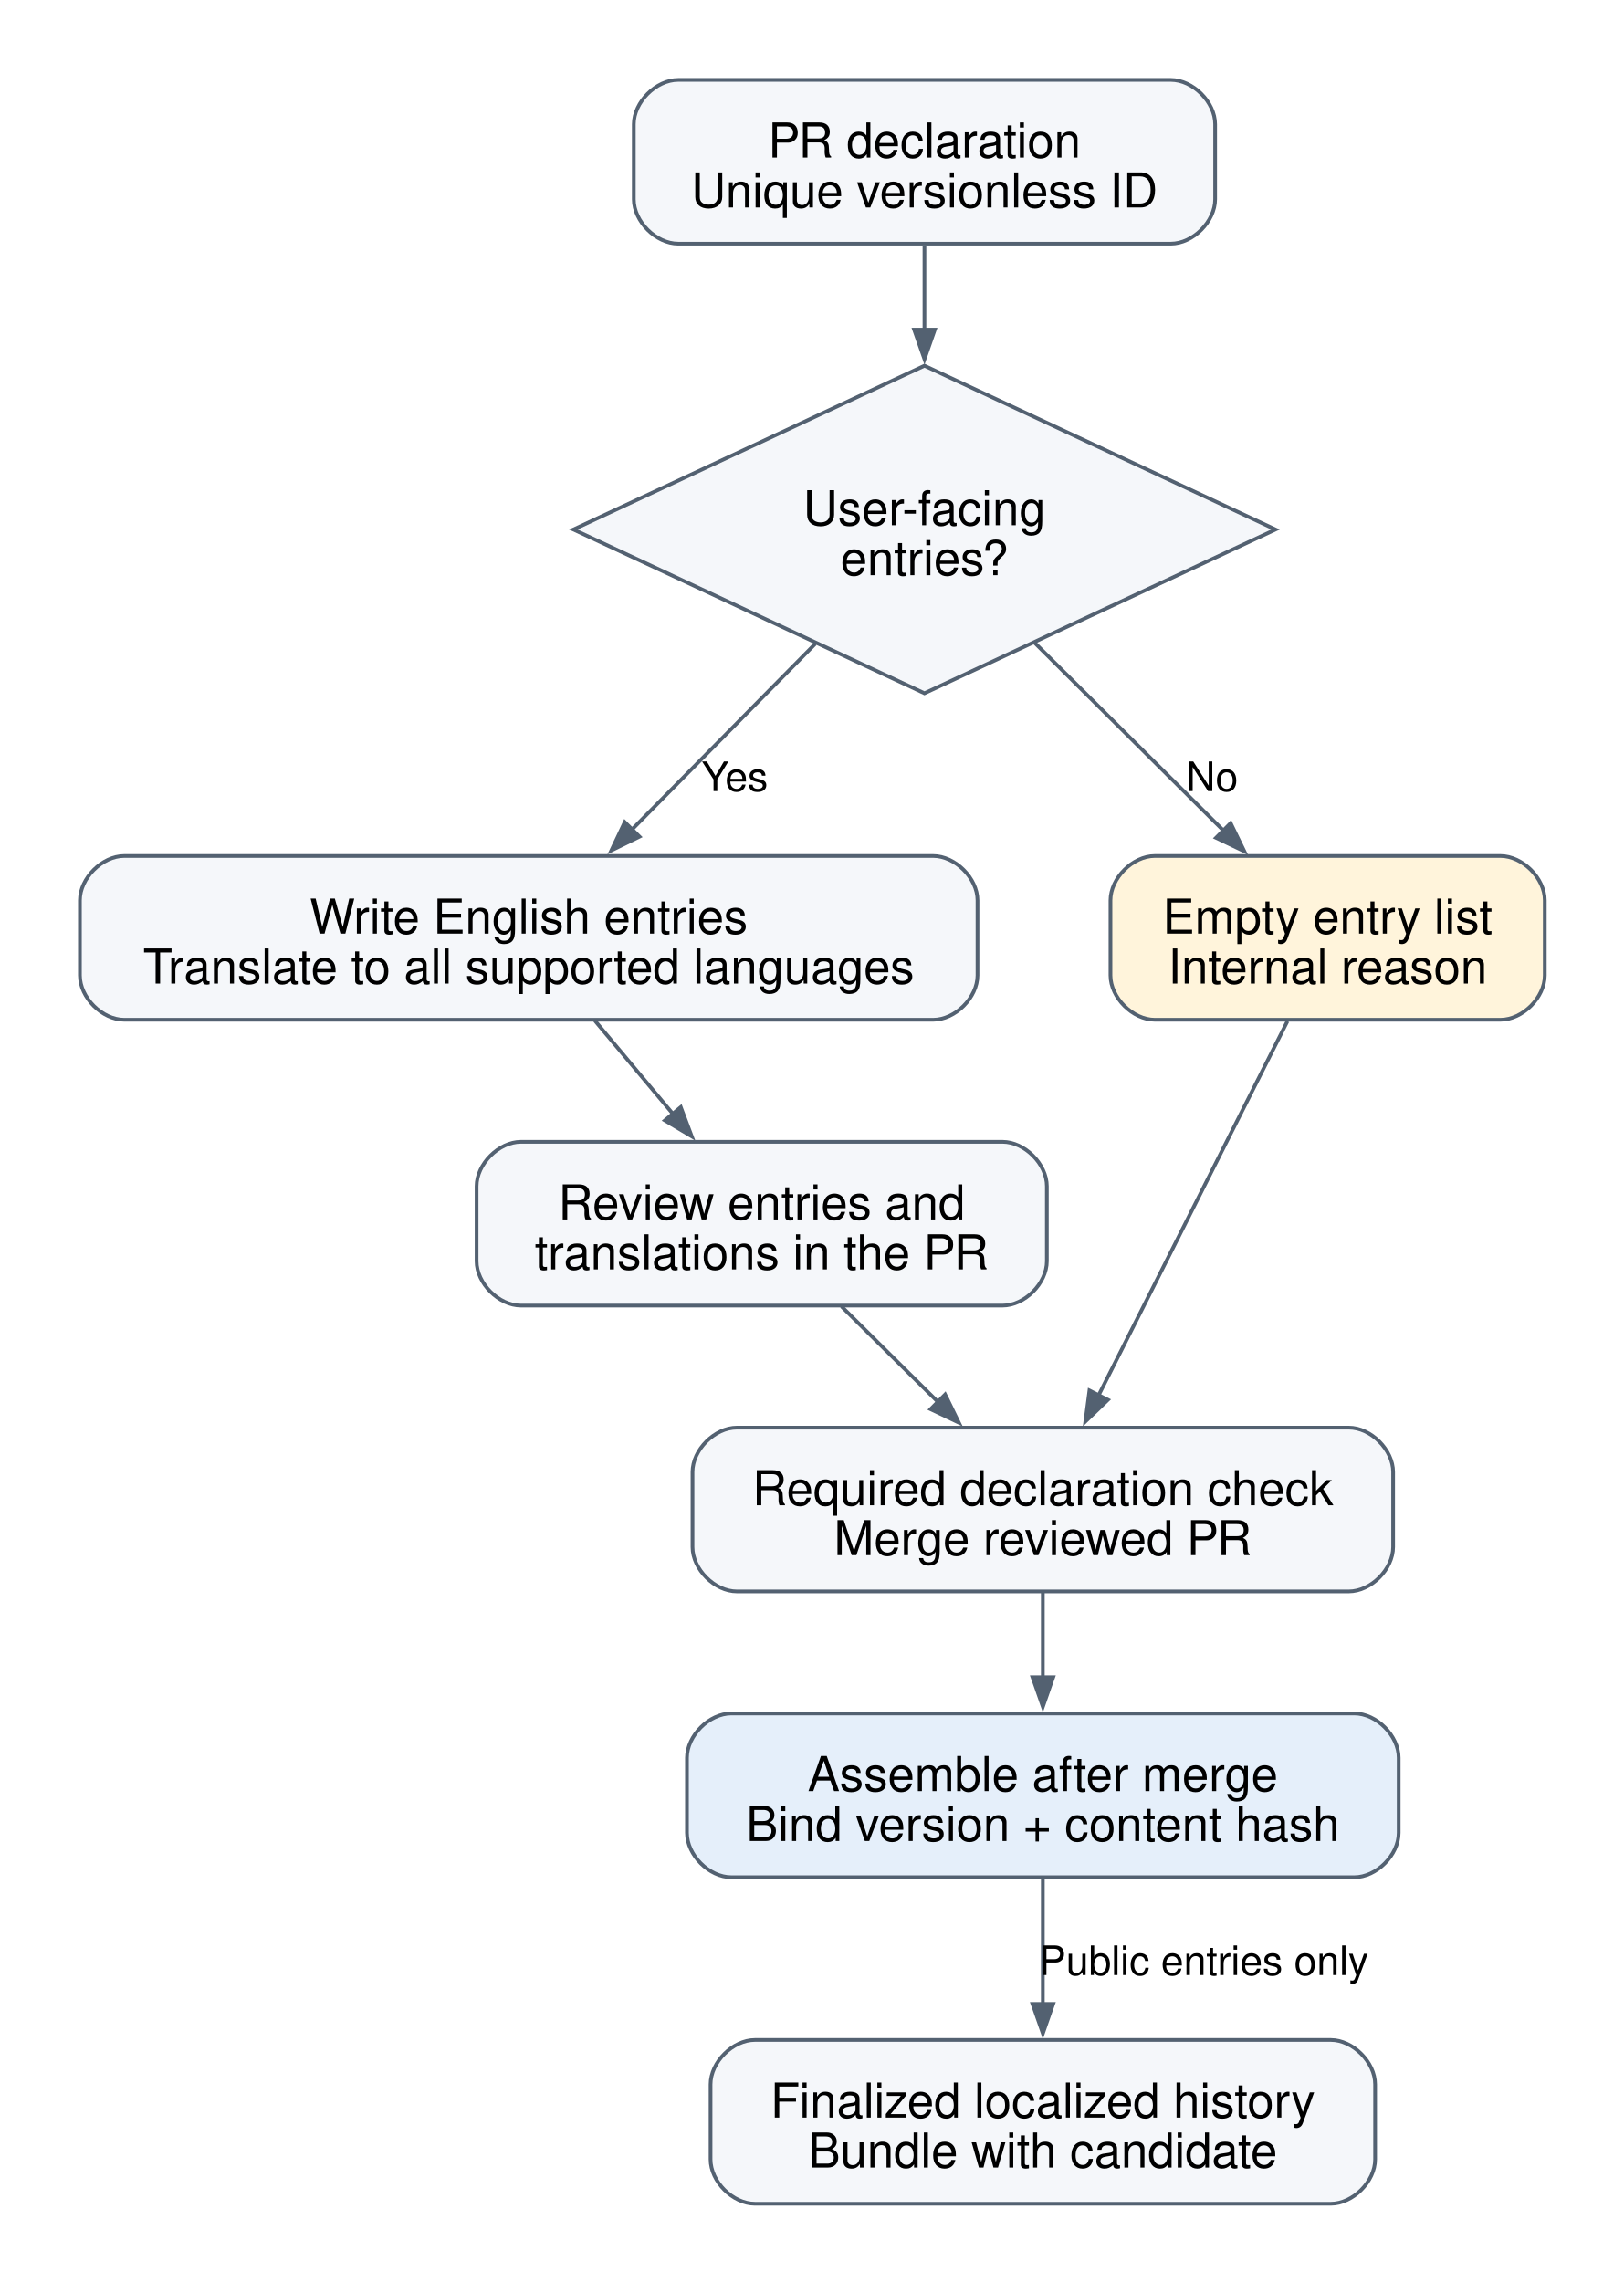
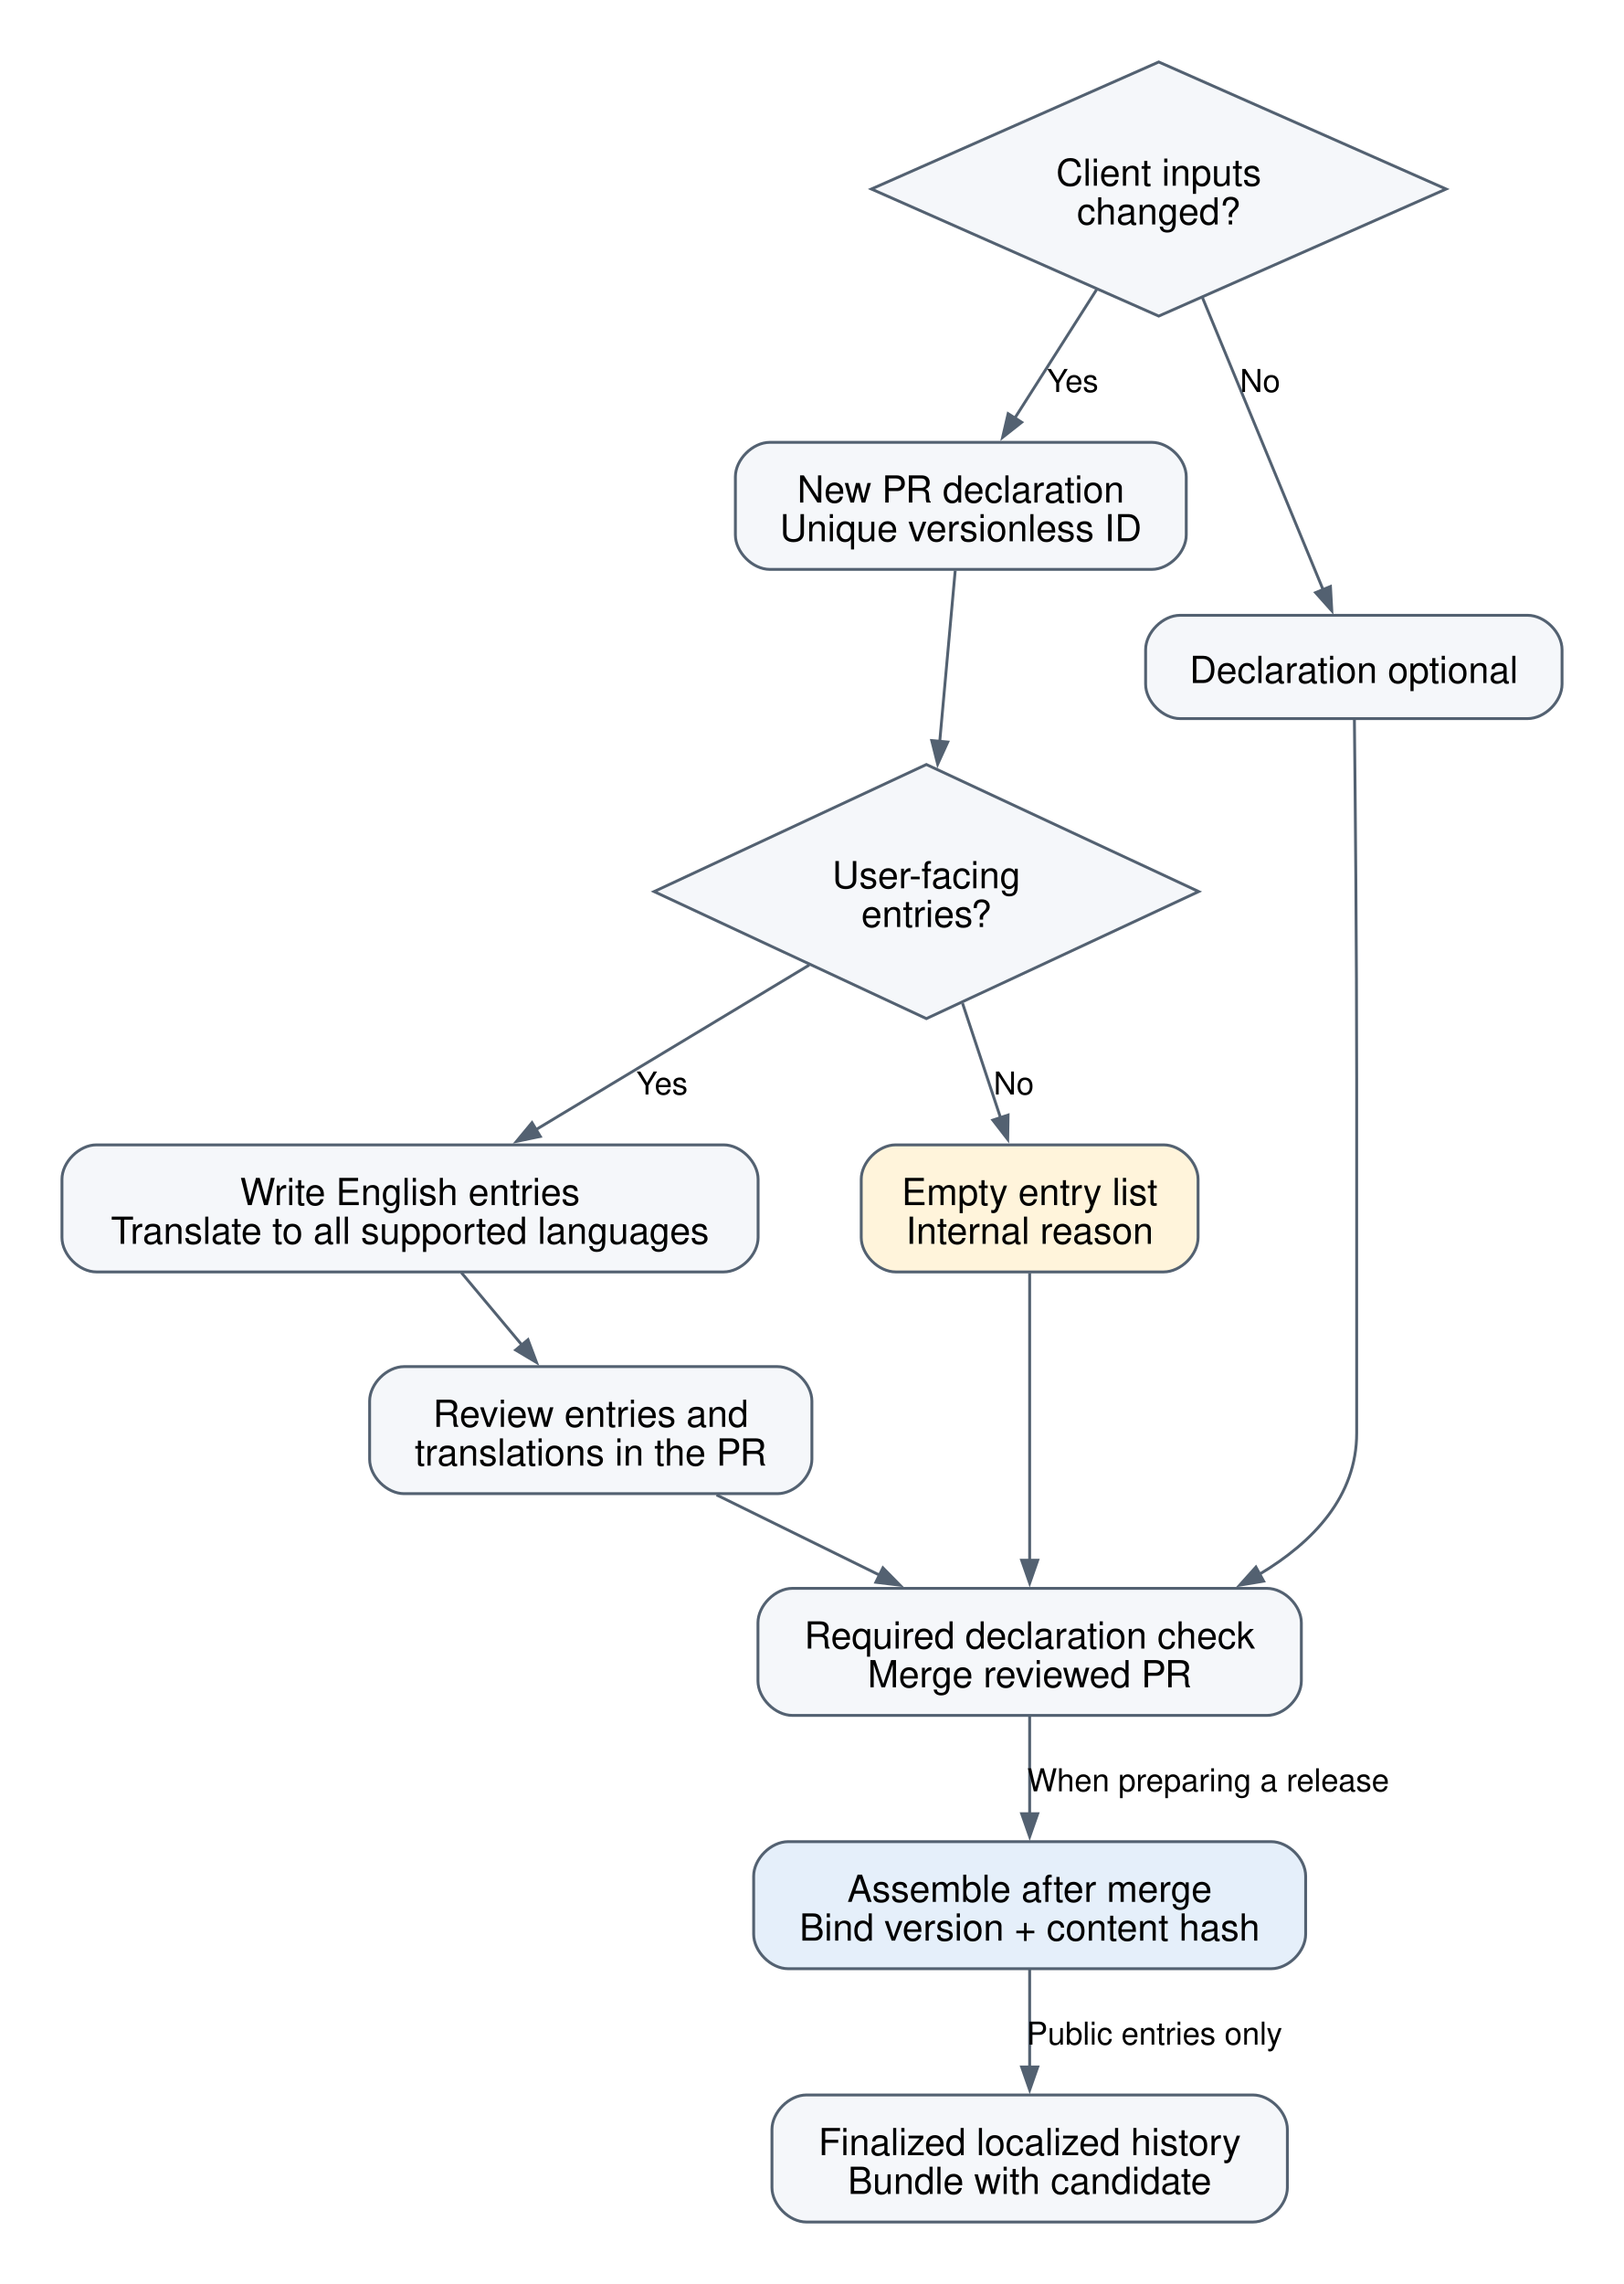
- <svg xmlns="http://www.w3.org/2000/svg" width="439pt" height="617pt" viewBox="0.00 0.00 439.00 617.00">
-   <g id="graph0" class="graph" transform="scale(1 1) rotate(0) translate(21.6 595.84)">
-     <polygon fill="white" stroke="none" points="-21.6,21.6 -21.6,-595.84 417.64,-595.84 417.64,21.6 -21.6,21.6" />
+ <svg xmlns="http://www.w3.org/2000/svg" width="566pt" height="796pt" viewBox="0.00 0.00 566.00 796.00">
+   <g id="graph0" class="graph" transform="scale(1 1) rotate(0) translate(21.6 774.4)">
+     <polygon fill="white" stroke="none" points="-21.6,21.6 -21.6,-774.4 544.52,-774.4 544.52,21.6 -21.6,21.6" />
    <g id="node1" class="node">
-       <path fill="#f5f7fa" stroke="#536171" d="M294.92,-574.24C294.92,-574.24 161.75,-574.24 161.75,-574.24 155.75,-574.24 149.75,-568.24 149.75,-562.24 149.75,-562.24 149.75,-541.96 149.75,-541.96 149.75,-535.96 155.75,-529.96 161.75,-529.96 161.75,-529.96 294.92,-529.96 294.92,-529.96 300.92,-529.96 306.92,-535.96 306.92,-541.96 306.92,-541.96 306.92,-562.24 306.92,-562.24 306.92,-568.24 300.92,-574.24 294.92,-574.24" />
-       <text xml:space="preserve" text-anchor="middle" x="228.33" y="-553.25" font-family="Helvetica,sans-Serif" font-size="13.00">PR declaration</text>
-       <text xml:space="preserve" text-anchor="middle" x="228.33" y="-539.75" font-family="Helvetica,sans-Serif" font-size="13.00">Unique versionless ID</text>
+       <polygon fill="#f5f7fa" stroke="#536171" points="382.33,-752.8 282.16,-708.52 382.33,-664.24 482.5,-708.52 382.33,-752.8" />
+       <text xml:space="preserve" text-anchor="middle" x="382.33" y="-709.67" font-family="Helvetica,sans-Serif" font-size="13.00">Client inputs</text>
+       <text xml:space="preserve" text-anchor="middle" x="382.33" y="-696.17" font-family="Helvetica,sans-Serif" font-size="13.00">changed?</text>
    </g>
    <g id="node2" class="node">
-       <polygon fill="#f5f7fa" stroke="#536171" points="228.33,-496.96 133.41,-452.68 228.33,-408.4 323.25,-452.68 228.33,-496.96" />
-       <text xml:space="preserve" text-anchor="middle" x="228.33" y="-453.83" font-family="Helvetica,sans-Serif" font-size="13.00">User-facing</text>
-       <text xml:space="preserve" text-anchor="middle" x="228.33" y="-440.33" font-family="Helvetica,sans-Serif" font-size="13.00">entries?</text>
+       <path fill="#f5f7fa" stroke="#536171" d="M379.92,-620.24C379.92,-620.24 246.75,-620.24 246.75,-620.24 240.75,-620.24 234.75,-614.24 234.75,-608.24 234.75,-608.24 234.75,-587.96 234.75,-587.96 234.75,-581.96 240.75,-575.96 246.75,-575.96 246.75,-575.96 379.92,-575.96 379.92,-575.96 385.92,-575.96 391.92,-581.96 391.92,-587.96 391.92,-587.96 391.92,-608.24 391.92,-608.24 391.92,-614.24 385.92,-620.24 379.92,-620.24" />
+       <text xml:space="preserve" text-anchor="middle" x="313.33" y="-599.25" font-family="Helvetica,sans-Serif" font-size="13.00">New PR declaration</text>
+       <text xml:space="preserve" text-anchor="middle" x="313.33" y="-585.75" font-family="Helvetica,sans-Serif" font-size="13.00">Unique versionless ID</text>
    </g>
    <g id="edge1" class="edge">
-       <path fill="none" stroke="#536171" d="M228.33,-529.48C228.33,-522.63 228.33,-514.73 228.33,-506.68" />
-       <polygon fill="#536171" stroke="#536171" points="231.14,-506.72 228.34,-498.72 225.54,-506.72 231.14,-506.72" />
+       <path fill="none" stroke="#536171" d="M360.69,-673.51C351.51,-659.08 340.9,-642.42 332.06,-628.53" />
+       <polygon fill="#536171" stroke="#536171" points="334.55,-627.23 327.9,-621.98 329.83,-630.23 334.55,-627.23" />
+       <text xml:space="preserve" text-anchor="middle" x="352.33" y="-637.79" font-family="Helvetica,sans-Serif" font-size="11.00">Yes</text>
    </g>
    <g id="node3" class="node">
-       <path fill="#f5f7fa" stroke="#536171" d="M230.67,-364.4C230.67,-364.4 12,-364.4 12,-364.4 6,-364.4 0,-358.4 0,-352.4 0,-352.4 0,-332.12 0,-332.12 0,-326.12 6,-320.12 12,-320.12 12,-320.12 230.67,-320.12 230.67,-320.12 236.67,-320.12 242.67,-326.12 242.67,-332.12 242.67,-332.12 242.67,-352.4 242.67,-352.4 242.67,-358.4 236.67,-364.4 230.67,-364.4" />
-       <text xml:space="preserve" text-anchor="middle" x="121.33" y="-343.41" font-family="Helvetica,sans-Serif" font-size="13.00">Write English entries</text>
-       <text xml:space="preserve" text-anchor="middle" x="121.33" y="-329.91" font-family="Helvetica,sans-Serif" font-size="13.00">Translate to all supported languages</text>
+       <path fill="#f5f7fa" stroke="#536171" d="M510.92,-559.96C510.92,-559.96 389.75,-559.96 389.75,-559.96 383.75,-559.96 377.75,-553.96 377.75,-547.96 377.75,-547.96 377.75,-535.96 377.75,-535.96 377.75,-529.96 383.75,-523.96 389.75,-523.96 389.75,-523.96 510.92,-523.96 510.92,-523.96 516.92,-523.96 522.92,-529.96 522.92,-535.96 522.92,-535.96 522.92,-547.96 522.92,-547.96 522.92,-553.96 516.92,-559.96 510.92,-559.96" />
+       <text xml:space="preserve" text-anchor="middle" x="450.33" y="-536.36" font-family="Helvetica,sans-Serif" font-size="13.00">Declaration optional</text>
    </g>
    <g id="edge2" class="edge">
-       <path fill="none" stroke="#536171" d="M198.81,-421.77C183.23,-405.97 164.21,-386.71 148.92,-371.21" />
-       <polygon fill="#536171" stroke="#536171" points="151.29,-369.63 143.68,-365.9 147.31,-373.56 151.29,-369.63" />
-       <text xml:space="preserve" text-anchor="middle" x="177.05" y="-381.95" font-family="Helvetica,sans-Serif" font-size="11.00">Yes</text>
+       <path fill="none" stroke="#536171" d="M397.6,-670.59C410.4,-639.6 428.36,-596.13 439.67,-568.76" />
+       <polygon fill="#536171" stroke="#536171" points="442.19,-570 442.66,-561.54 437.01,-567.86 442.19,-570" />
+       <text xml:space="preserve" text-anchor="middle" x="417.66" y="-637.79" font-family="Helvetica,sans-Serif" font-size="11.00">No</text>
+     </g>
+     <g id="node4" class="node">
+       <polygon fill="#f5f7fa" stroke="#536171" points="301.33,-507.96 206.41,-463.68 301.33,-419.4 396.25,-463.68 301.33,-507.96" />
+       <text xml:space="preserve" text-anchor="middle" x="301.33" y="-464.83" font-family="Helvetica,sans-Serif" font-size="13.00">User-facing</text>
+       <text xml:space="preserve" text-anchor="middle" x="301.33" y="-451.33" font-family="Helvetica,sans-Serif" font-size="13.00">entries?</text>
+     </g>
+     <g id="edge4" class="edge">
+       <path fill="none" stroke="#536171" d="M311.38,-575.53C309.92,-559.39 307.85,-536.62 305.98,-515.91" />
+       <polygon fill="#536171" stroke="#536171" points="308.78,-515.8 305.27,-508.08 303.2,-516.3 308.78,-515.8" />
+     </g>
+     <g id="node8" class="node">
+       <path fill="#f5f7fa" stroke="#536171" d="M420.04,-220.84C420.04,-220.84 254.62,-220.84 254.62,-220.84 248.62,-220.84 242.62,-214.84 242.62,-208.84 242.62,-208.84 242.62,-188.56 242.62,-188.56 242.62,-182.56 248.62,-176.56 254.62,-176.56 254.62,-176.56 420.04,-176.56 420.04,-176.56 426.04,-176.56 432.04,-182.56 432.04,-188.56 432.04,-188.56 432.04,-208.84 432.04,-208.84 432.04,-214.84 426.04,-220.84 420.04,-220.84" />
+       <text xml:space="preserve" text-anchor="middle" x="337.33" y="-199.85" font-family="Helvetica,sans-Serif" font-size="13.00">Required declaration check</text>
+       <text xml:space="preserve" text-anchor="middle" x="337.33" y="-186.35" font-family="Helvetica,sans-Serif" font-size="13.00">Merge reviewed PR</text>
+     </g>
+     <g id="edge3" class="edge">
+       <path fill="none" stroke="#536171" d="M450.53,-523.84C450.82,-497.08 451.33,-443.69 451.33,-398.4 451.33,-398.4 451.33,-398.4 451.33,-274.98 451.33,-252.99 436.38,-237.05 417.3,-225.67" />
+       <polygon fill="#536171" stroke="#536171" points="418.9,-223.35 410.54,-221.95 416.2,-228.26 418.9,-223.35" />
    </g>
    <g id="node5" class="node">
-       <path fill="#fff4db" stroke="#536171" d="M384.04,-364.4C384.04,-364.4 290.62,-364.4 290.62,-364.4 284.62,-364.4 278.62,-358.4 278.62,-352.4 278.62,-352.4 278.62,-332.12 278.62,-332.12 278.62,-326.12 284.62,-320.12 290.62,-320.12 290.62,-320.12 384.04,-320.12 384.04,-320.12 390.04,-320.12 396.04,-326.12 396.04,-332.12 396.04,-332.12 396.04,-352.4 396.04,-352.4 396.04,-358.4 390.04,-364.4 384.04,-364.4" />
-       <text xml:space="preserve" text-anchor="middle" x="337.33" y="-343.41" font-family="Helvetica,sans-Serif" font-size="13.00">Empty entry list</text>
-       <text xml:space="preserve" text-anchor="middle" x="337.33" y="-329.91" font-family="Helvetica,sans-Serif" font-size="13.00">Internal reason</text>
+       <path fill="#f5f7fa" stroke="#536171" d="M230.67,-375.4C230.67,-375.4 12,-375.4 12,-375.4 6,-375.4 0,-369.4 0,-363.4 0,-363.4 0,-343.12 0,-343.12 0,-337.12 6,-331.12 12,-331.12 12,-331.12 230.67,-331.12 230.67,-331.12 236.67,-331.12 242.67,-337.12 242.67,-343.12 242.67,-343.12 242.67,-363.4 242.67,-363.4 242.67,-369.4 236.67,-375.4 230.67,-375.4" />
+       <text xml:space="preserve" text-anchor="middle" x="121.33" y="-354.41" font-family="Helvetica,sans-Serif" font-size="13.00">Write English entries</text>
+       <text xml:space="preserve" text-anchor="middle" x="121.33" y="-340.91" font-family="Helvetica,sans-Serif" font-size="13.00">Translate to all supported languages</text>
    </g>
-     <g id="edge3" class="edge">
-       <path fill="none" stroke="#536171" d="M258.12,-422.05C274.11,-406.14 293.71,-386.65 309.41,-371.03" />
-       <polygon fill="#536171" stroke="#536171" points="311.11,-373.29 314.81,-365.67 307.16,-369.32 311.11,-373.29" />
-       <text xml:space="preserve" text-anchor="middle" x="306.09" y="-381.95" font-family="Helvetica,sans-Serif" font-size="11.00">No</text>
+     <g id="edge5" class="edge">
+       <path fill="none" stroke="#536171" d="M260.49,-438.08C232.05,-420.95 194.15,-398.12 165.09,-380.62" />
+       <polygon fill="#536171" stroke="#536171" points="166.74,-378.34 158.44,-376.61 163.85,-383.14 166.74,-378.34" />
+       <text xml:space="preserve" text-anchor="middle" x="209.18" y="-392.95" font-family="Helvetica,sans-Serif" font-size="11.00">Yes</text>
    </g>
-     <g id="node4" class="node">
-       <path fill="#f5f7fa" stroke="#536171" d="M249.42,-287.12C249.42,-287.12 119.25,-287.12 119.25,-287.12 113.25,-287.12 107.25,-281.12 107.25,-275.12 107.25,-275.12 107.25,-254.84 107.25,-254.84 107.25,-248.84 113.25,-242.84 119.25,-242.84 119.25,-242.84 249.42,-242.84 249.42,-242.84 255.42,-242.84 261.42,-248.84 261.42,-254.84 261.42,-254.84 261.42,-275.12 261.42,-275.12 261.42,-281.12 255.42,-287.12 249.42,-287.12" />
-       <text xml:space="preserve" text-anchor="middle" x="184.33" y="-266.13" font-family="Helvetica,sans-Serif" font-size="13.00">Review entries and</text>
-       <text xml:space="preserve" text-anchor="middle" x="184.33" y="-252.63" font-family="Helvetica,sans-Serif" font-size="13.00">translations in the PR</text>
+     <g id="node7" class="node">
+       <path fill="#fff4db" stroke="#536171" d="M384.04,-375.4C384.04,-375.4 290.62,-375.4 290.62,-375.4 284.62,-375.4 278.62,-369.4 278.62,-363.4 278.62,-363.4 278.62,-343.12 278.62,-343.12 278.62,-337.12 284.62,-331.12 290.62,-331.12 290.62,-331.12 384.04,-331.12 384.04,-331.12 390.04,-331.12 396.04,-337.12 396.04,-343.12 396.04,-343.12 396.04,-363.4 396.04,-363.4 396.04,-369.4 390.04,-375.4 384.04,-375.4" />
+       <text xml:space="preserve" text-anchor="middle" x="337.33" y="-354.41" font-family="Helvetica,sans-Serif" font-size="13.00">Empty entry list</text>
+       <text xml:space="preserve" text-anchor="middle" x="337.33" y="-340.91" font-family="Helvetica,sans-Serif" font-size="13.00">Internal reason</text>
    </g>
-     <g id="edge4" class="edge">
-       <path fill="none" stroke="#536171" d="M139.22,-319.89C145.8,-312.02 153.37,-302.98 160.4,-294.58" />
-       <polygon fill="#536171" stroke="#536171" points="162.45,-296.5 165.43,-288.57 158.15,-292.9 162.45,-296.5" />
+     <g id="edge6" class="edge">
+       <path fill="none" stroke="#536171" d="M313.93,-424.76C318.26,-411.72 323.05,-397.29 327.16,-384.9" />
+       <polygon fill="#536171" stroke="#536171" points="329.81,-385.79 329.68,-377.32 324.5,-384.03 329.81,-385.79" />
+       <text xml:space="preserve" text-anchor="middle" x="331.79" y="-392.95" font-family="Helvetica,sans-Serif" font-size="11.00">No</text>
    </g>
    <g id="node6" class="node">
-       <path fill="#f5f7fa" stroke="#536171" d="M343.04,-209.84C343.04,-209.84 177.62,-209.84 177.62,-209.84 171.62,-209.84 165.62,-203.84 165.62,-197.84 165.62,-197.84 165.62,-177.56 165.62,-177.56 165.62,-171.56 171.62,-165.56 177.62,-165.56 177.62,-165.56 343.04,-165.56 343.04,-165.56 349.04,-165.56 355.04,-171.56 355.04,-177.56 355.04,-177.56 355.04,-197.84 355.04,-197.84 355.04,-203.84 349.04,-209.84 343.04,-209.84" />
-       <text xml:space="preserve" text-anchor="middle" x="260.33" y="-188.85" font-family="Helvetica,sans-Serif" font-size="13.00">Required declaration check</text>
-       <text xml:space="preserve" text-anchor="middle" x="260.33" y="-175.35" font-family="Helvetica,sans-Serif" font-size="13.00">Merge reviewed PR</text>
-     </g>
-     <g id="edge5" class="edge">
-       <path fill="none" stroke="#536171" d="M205.91,-242.61C214.01,-234.58 223.35,-225.33 231.98,-216.79" />
-       <polygon fill="#536171" stroke="#536171" points="233.92,-218.81 237.63,-211.19 229.98,-214.83 233.92,-218.81" />
-     </g>
-     <g id="edge6" class="edge">
-       <path fill="none" stroke="#536171" d="M326.47,-319.73C313.11,-293.26 290.37,-248.22 275.35,-218.46" />
-       <polygon fill="#536171" stroke="#536171" points="277.93,-217.36 271.83,-211.48 272.94,-219.88 277.93,-217.36" />
-     </g>
-     <g id="node7" class="node">
-       <path fill="#e5effa" stroke="#536171" d="M344.54,-132.56C344.54,-132.56 176.12,-132.56 176.12,-132.56 170.12,-132.56 164.12,-126.56 164.12,-120.56 164.12,-120.56 164.12,-100.28 164.12,-100.28 164.12,-94.28 170.12,-88.28 176.12,-88.28 176.12,-88.28 344.54,-88.28 344.54,-88.28 350.54,-88.28 356.54,-94.28 356.54,-100.28 356.54,-100.28 356.54,-120.56 356.54,-120.56 356.54,-126.56 350.54,-132.56 344.54,-132.56" />
-       <text xml:space="preserve" text-anchor="middle" x="260.33" y="-111.57" font-family="Helvetica,sans-Serif" font-size="13.00">Assemble after merge</text>
-       <text xml:space="preserve" text-anchor="middle" x="260.33" y="-98.07" font-family="Helvetica,sans-Serif" font-size="13.00">Bind version + content hash</text>
+       <path fill="#f5f7fa" stroke="#536171" d="M249.42,-298.12C249.42,-298.12 119.25,-298.12 119.25,-298.12 113.25,-298.12 107.25,-292.12 107.25,-286.12 107.25,-286.12 107.25,-265.84 107.25,-265.84 107.25,-259.84 113.25,-253.84 119.25,-253.84 119.25,-253.84 249.42,-253.84 249.42,-253.84 255.42,-253.84 261.42,-259.84 261.42,-265.84 261.42,-265.84 261.42,-286.12 261.42,-286.12 261.42,-292.12 255.42,-298.12 249.42,-298.12" />
+       <text xml:space="preserve" text-anchor="middle" x="184.33" y="-277.13" font-family="Helvetica,sans-Serif" font-size="13.00">Review entries and</text>
+       <text xml:space="preserve" text-anchor="middle" x="184.33" y="-263.63" font-family="Helvetica,sans-Serif" font-size="13.00">translations in the PR</text>
    </g>
    <g id="edge7" class="edge">
-       <path fill="none" stroke="#536171" d="M260.33,-165.33C260.33,-158.18 260.33,-150.05 260.33,-142.32" />
-       <polygon fill="#536171" stroke="#536171" points="263.14,-142.36 260.34,-134.36 257.54,-142.36 263.14,-142.36" />
-     </g>
-     <g id="node8" class="node">
-       <path fill="#f5f7fa" stroke="#536171" d="M338.17,-44.28C338.17,-44.28 182.5,-44.28 182.5,-44.28 176.5,-44.28 170.5,-38.28 170.5,-32.28 170.5,-32.28 170.5,-12 170.5,-12 170.5,-6 176.5,0 182.5,0 182.5,0 338.17,0 338.17,0 344.17,0 350.17,-6 350.17,-12 350.17,-12 350.17,-32.28 350.17,-32.28 350.17,-38.28 344.17,-44.28 338.17,-44.28" />
-       <text xml:space="preserve" text-anchor="middle" x="260.33" y="-23.29" font-family="Helvetica,sans-Serif" font-size="13.00">Finalized localized history</text>
-       <text xml:space="preserve" text-anchor="middle" x="260.33" y="-9.79" font-family="Helvetica,sans-Serif" font-size="13.00">Bundle with candidate</text>
+       <path fill="none" stroke="#536171" d="M139.22,-330.89C145.8,-323.02 153.37,-313.98 160.4,-305.58" />
+       <polygon fill="#536171" stroke="#536171" points="162.45,-307.5 165.43,-299.57 158.15,-303.9 162.45,-307.5" />
    </g>
    <g id="edge8" class="edge">
-       <path fill="none" stroke="#536171" d="M260.33,-88.09C260.33,-77.72 260.33,-65.07 260.33,-53.7" />
-       <polygon fill="#536171" stroke="#536171" points="263.14,-54.03 260.34,-46.03 257.54,-54.03 263.14,-54.03" />
-       <text xml:space="preserve" text-anchor="middle" x="303.83" y="-61.83" font-family="Helvetica,sans-Serif" font-size="11.00">Public entries only</text>
+       <path fill="none" stroke="#536171" d="M228.18,-253.41C245.94,-244.67 266.6,-234.5 285.14,-225.38" />
+       <polygon fill="#536171" stroke="#536171" points="286.18,-227.99 292.13,-221.94 283.71,-222.96 286.18,-227.99" />
+     </g>
+     <g id="edge9" class="edge">
+       <path fill="none" stroke="#536171" d="M337.33,-330.73C337.33,-304.6 337.33,-260.38 337.33,-230.62" />
+       <polygon fill="#536171" stroke="#536171" points="340.14,-230.64 337.34,-222.64 334.54,-230.64 340.14,-230.64" />
+     </g>
+     <g id="node9" class="node">
+       <path fill="#e5effa" stroke="#536171" d="M421.54,-132.56C421.54,-132.56 253.12,-132.56 253.12,-132.56 247.12,-132.56 241.12,-126.56 241.12,-120.56 241.12,-120.56 241.12,-100.28 241.12,-100.28 241.12,-94.28 247.12,-88.28 253.12,-88.28 253.12,-88.28 421.54,-88.28 421.54,-88.28 427.54,-88.28 433.54,-94.28 433.54,-100.28 433.54,-100.28 433.54,-120.56 433.54,-120.56 433.54,-126.56 427.54,-132.56 421.54,-132.56" />
+       <text xml:space="preserve" text-anchor="middle" x="337.33" y="-111.57" font-family="Helvetica,sans-Serif" font-size="13.00">Assemble after merge</text>
+       <text xml:space="preserve" text-anchor="middle" x="337.33" y="-98.07" font-family="Helvetica,sans-Serif" font-size="13.00">Bind version + content hash</text>
+     </g>
+     <g id="edge10" class="edge">
+       <path fill="none" stroke="#536171" d="M337.33,-176.37C337.33,-166 337.33,-153.35 337.33,-141.98" />
+       <polygon fill="#536171" stroke="#536171" points="340.14,-142.31 337.34,-134.31 334.54,-142.31 340.14,-142.31" />
+       <text xml:space="preserve" text-anchor="middle" x="399.58" y="-150.11" font-family="Helvetica,sans-Serif" font-size="11.00">When preparing a release</text>
+     </g>
+     <g id="node10" class="node">
+       <path fill="#f5f7fa" stroke="#536171" d="M415.17,-44.28C415.17,-44.28 259.5,-44.28 259.5,-44.28 253.5,-44.28 247.5,-38.28 247.5,-32.28 247.5,-32.28 247.5,-12 247.5,-12 247.5,-6 253.5,0 259.5,0 259.5,0 415.17,0 415.17,0 421.17,0 427.17,-6 427.17,-12 427.17,-12 427.17,-32.28 427.17,-32.28 427.17,-38.28 421.17,-44.28 415.17,-44.28" />
+       <text xml:space="preserve" text-anchor="middle" x="337.33" y="-23.29" font-family="Helvetica,sans-Serif" font-size="13.00">Finalized localized history</text>
+       <text xml:space="preserve" text-anchor="middle" x="337.33" y="-9.79" font-family="Helvetica,sans-Serif" font-size="13.00">Bundle with candidate</text>
+     </g>
+     <g id="edge11" class="edge">
+       <path fill="none" stroke="#536171" d="M337.33,-88.09C337.33,-77.72 337.33,-65.07 337.33,-53.7" />
+       <polygon fill="#536171" stroke="#536171" points="340.14,-54.03 337.34,-46.03 334.54,-54.03 340.14,-54.03" />
+       <text xml:space="preserve" text-anchor="middle" x="380.83" y="-61.83" font-family="Helvetica,sans-Serif" font-size="11.00">Public entries only</text>
    </g>
  </g>
</svg>
